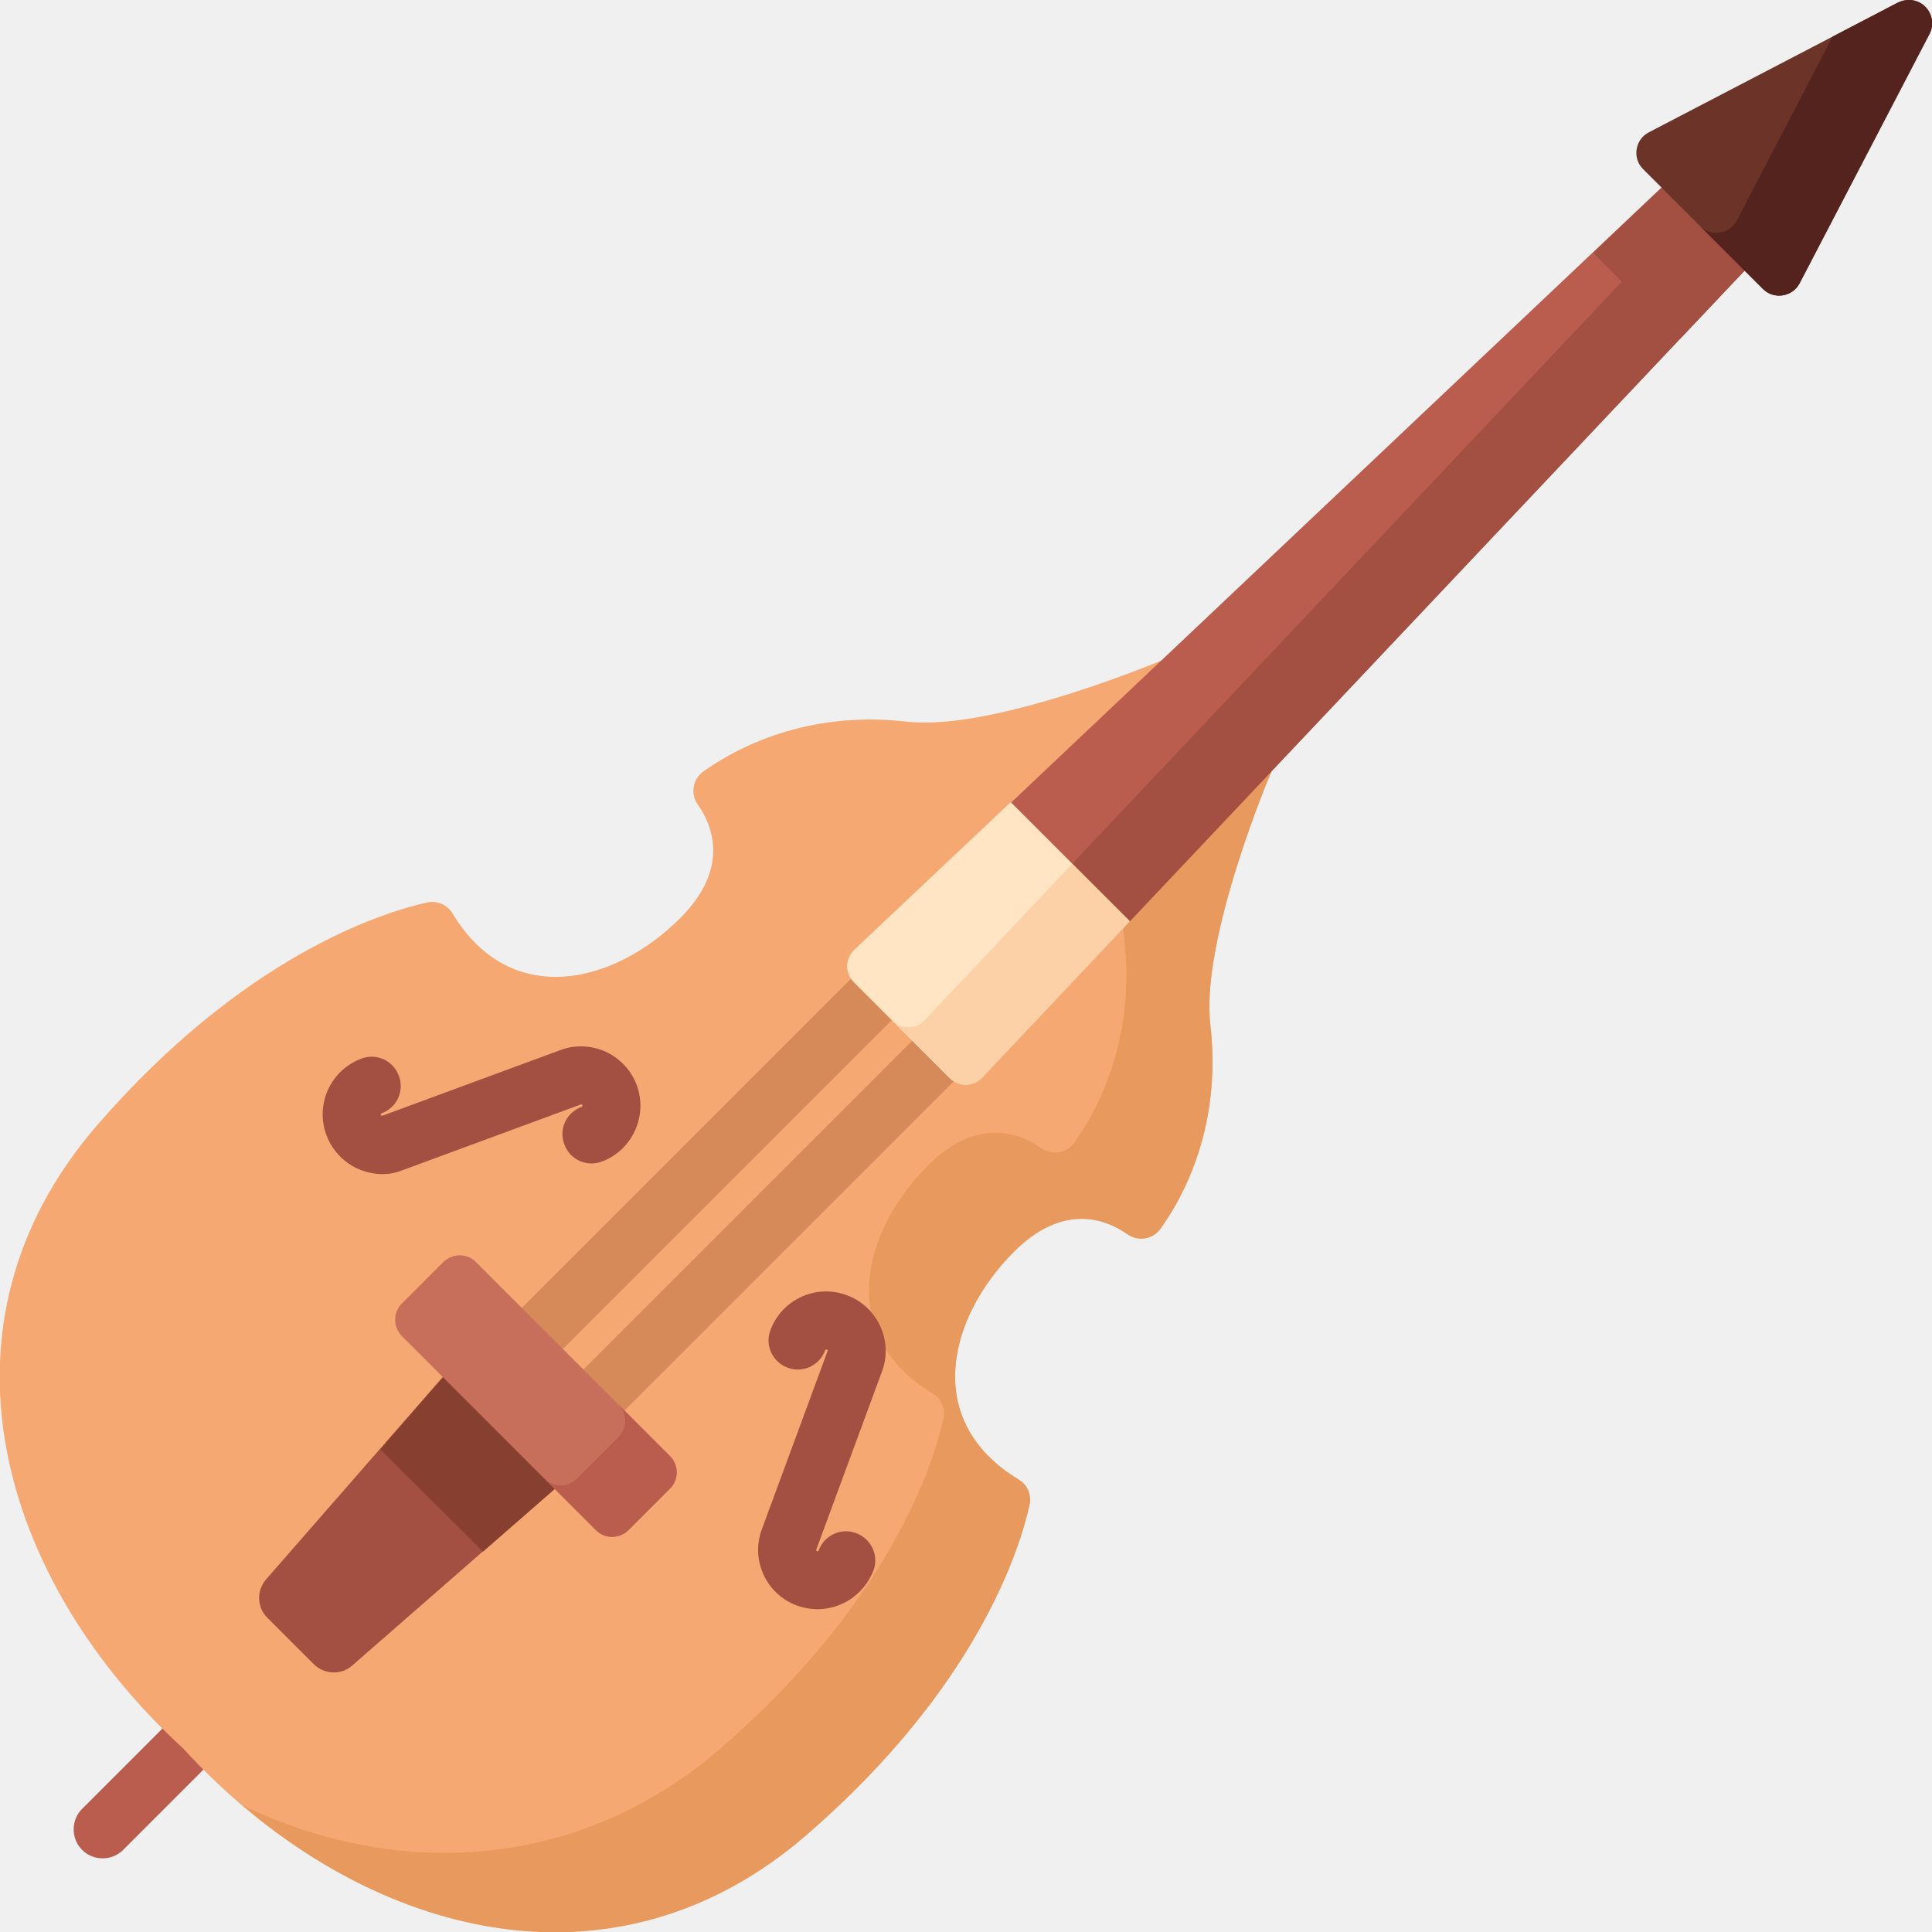
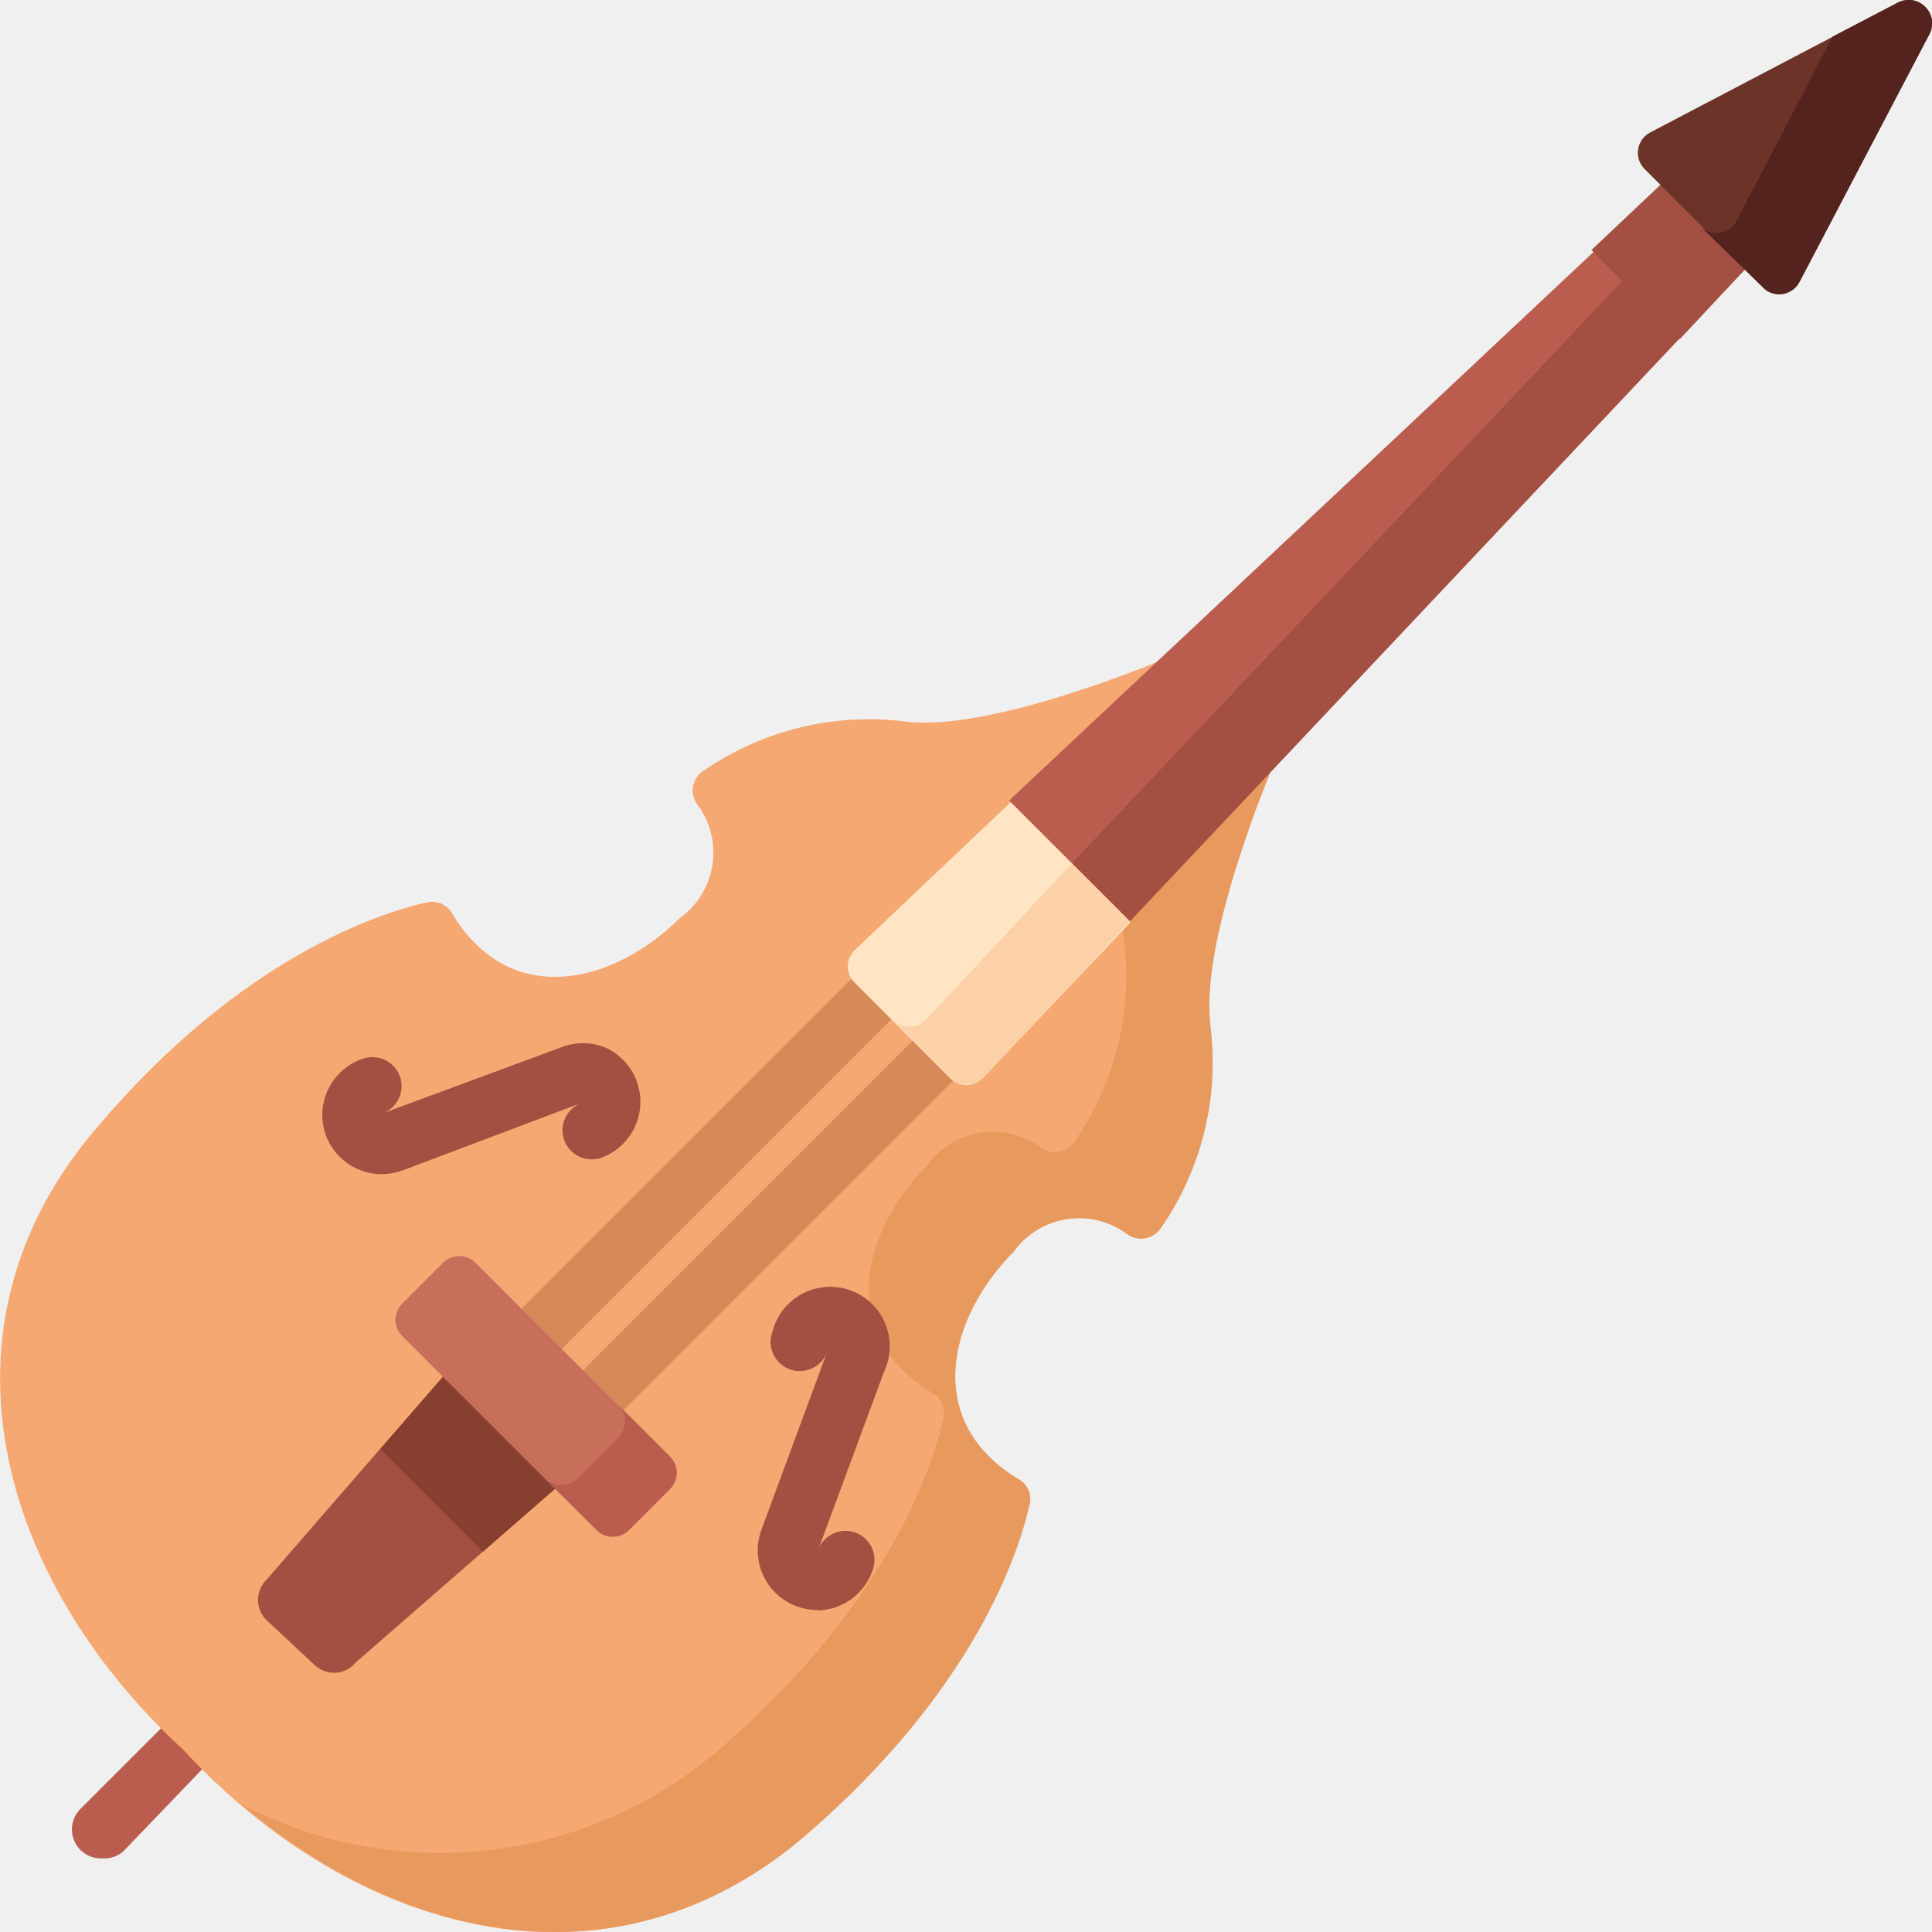
- <svg xmlns="http://www.w3.org/2000/svg" version="1.1" x="0px" y="0px" viewBox="0 0 48 48" style="enable-background:new 0 0 48 48;" xml:space="preserve">
-   <style type="text/css">
- 	.st0{fill:#F5DAA7;}
- 	.st1{fill:#EDC472;}
- 	.st2{fill:#BC9B5B;}
- 	.st3{fill:#9A6A53;}
- 	.st4{fill:#855B47;}
- 	.st5{fill:#F4E2C1;}
- 	.st6{fill:#F7F7F7;}
- 	.st7{fill:#C8C3CA;}
- 	.st8{fill:#B78C7A;}
- 	.st9{fill:#7A5341;}
- 	.st10{fill:#704C3B;}
- 	.st11{fill:#CF9875;}
- 	.st12{fill:#C7865B;}
- 	.st13{clip-path:url(#SVGID_3_);}
- 	.st14{clip-path:url(#SVGID_4_);fill:#FFFFFF;stroke:#231F20;stroke-miterlimit:10;}
- 	.st15{fill:#FFFFFF;stroke:#231F20;stroke-miterlimit:10;}
- 	.st16{fill:none;stroke:#000000;stroke-width:4.5;stroke-miterlimit:10;}
- 	.st17{fill:#463C4B;}
- 	.st18{fill:#555A6E;}
- 	.st19{fill:#F06423;}
- 	.st20{fill:#FAA51E;}
- 	.st21{fill:#D7E6F0;}
- 	.st22{fill:#DADADA;}
- 	.st23{fill:#C4C6C6;}
- 	.st24{fill:#EDEEEF;}
- 	.st25{fill:#797981;}
- 	.st26{fill:#5A5A63;}
- 	.st27{fill:#494951;}
- 	.st28{fill:#29BAED;}
- 	.st29{fill:#DD9554;}
- 	.st30{fill:#CC8244;}
- 	.st31{fill:#805333;}
- 	.st32{fill:#A56A43;}
- 	.st33{fill:#CB8252;}
- 	.st34{fill:#ECF0F1;}
- 	.st35{fill:#603E26;}
- 	.st36{fill:#F9EAB0;}
- 	.st37{fill:#F5EFCA;}
- 	.st38{fill:#464F5D;}
- 	.st39{fill:#F3D55B;}
- 	.st40{fill:#6F6571;}
- 	.st41{fill:#4B3F4E;}
- 	.st42{fill:#5D5360;}
- 	.st43{fill:#857E87;}
- 	.st44{fill:#ECEAEC;}
- 	.st45{fill:#DAD8DB;}
- 	.st46{fill:#B3E59F;}
- 	.st47{fill:#CCF49F;}
- 	.st48{fill:#792A47;}
- 	.st49{fill:#A62B38;}
- 	.st50{fill:#D22D28;}
- 	.st51{fill:#FF2F19;}
- 	.st52{fill:#FFFFFF;}
- 	.st53{fill:#202666;}
- 	.st54{fill:#FDE6BB;}
- 	.st55{fill:#FE501F;}
- 	.st56{fill:#FD7226;}
- 	.st57{fill:#FCCD76;}
- 	.st58{fill:#FB932C;}
- 	.st59{fill:#4D2857;}
- 	.st60{fill:#B19046;}
- 	.st61{fill:#F0C419;}
- 	.st62{fill:#24AE5F;}
- 	.st63{fill:#E64C3C;}
- 	.st64{fill:#3B97D3;}
- 	.st65{fill:#E74444;}
- 	.st66{fill:#CE3536;}
- 	.st67{fill:#D9DBDD;}
- 	.st68{fill:#E8EDF1;}
- 	.st69{fill:#F3DB70;}
- 	.st70{fill:#D5DAF3;}
- 	.st71{fill:#A2AEE6;}
- 	.st72{fill:#FFC344;}
- 	.st73{fill:#FFE177;}
- 	.st74{fill:#BEC6ED;}
- 	.st75{fill:#8795DE;}
- 	.st76{fill-rule:evenodd;clip-rule:evenodd;fill:#A46A5A;}
- 	.st77{fill-rule:evenodd;clip-rule:evenodd;fill:#845252;}
- 	.st78{fill-rule:evenodd;clip-rule:evenodd;fill:#FFD05B;}
- 	.st79{fill-rule:evenodd;clip-rule:evenodd;fill:#704242;}
- 	.st80{fill-rule:evenodd;clip-rule:evenodd;fill:#FFC244;}
- 	.st81{fill-rule:evenodd;clip-rule:evenodd;fill:#596C76;}
- 	.st82{fill-rule:evenodd;clip-rule:evenodd;fill:#465A61;}
- 	.st83{fill:#A46A5A;}
- 	.st84{fill:#607D8B;}
- 	.st85{fill:#9C27B0;}
- 	.st86{fill:#03A9F4;}
- 	.st87{fill:#8BC34A;}
- 	.st88{fill:#FFC107;}
- 	.st89{fill:#FF9800;}
- 	.st90{fill:#F44336;}
- 	.st91{fill:#D7CCC8;}
- 	.st92{fill:#F57C00;}
- 	.st93{fill:#F9BB4B;}
- 	.st94{fill:#FCF05A;}
- 	.st95{fill:#66342E;}
- 	.st96{fill:#D3843D;}
- 	.st97{fill:#704C55;}
- 	.st98{fill:#5A344B;}
- 	.st99{fill:#E63950;}
- 	.st100{fill:#EFE2DD;}
- 	.st101{fill:#FF435B;}
- 	.st102{fill:#FFF5F5;}
- 	.st103{fill:#9B786F;}
- 	.st104{fill:#925CB4;}
- 	.st105{fill:#814BA2;}
- 	.st106{fill:#6F3F8A;}
- 	.st107{fill:#FFD185;}
- 	.st108{fill:#FFBA48;}
- 	.st109{fill:#FF5A35;}
- 	.st110{fill:#FF7A3C;}
- 	.st111{fill:#FFE8C2;}
- 	.st112{fill:#4F4F4F;}
- 	.st113{fill:#FF3A2F;}
- 	.st114{fill:#353535;}
- 	.st115{fill:#FB4A59;}
- 	.st116{fill:#F82F40;}
- 	.st117{fill:#3F5959;}
- 	.st118{fill:#384848;}
- 	.st119{fill:#EFF5F6;}
- 	.st120{fill:#CBE5E7;}
- 	.st121{fill:#FCC16D;}
- 	.st122{fill:#FCB44D;}
- 	.st123{fill:#A66856;}
- 	.st124{fill:#735458;}
- 	.st125{fill:#FFDEA9;}
- 	.st126{fill:#5C4346;}
- 	.st127{fill:#8F5040;}
- 	.st128{fill:#595959;}
- 	.st129{fill:#7F221C;}
- 	.st130{fill:#913122;}
- 	.st131{fill:#FFEFB0;}
- 	.st132{fill:#DB2116;}
- 	.st133{fill:#883F2E;}
- 	.st134{fill:#A44F3E;}
- 	.st135{fill:#D8AA5E;}
- 	.st136{fill:#E9B665;}
- 	.st137{fill:#E19974;}
- 	.st138{fill:#FFEFD2;}
- 	.st139{fill:#D7D0D6;}
- 	.st140{fill:#E8AD8C;}
- 	.st141{fill:#6D3326;}
- 	.st142{fill:#BA5D4F;}
- 	.st143{fill:#F5A871;}
- 	.st144{fill:#E89A5E;}
- 	.st145{fill:#A34F41;}
- 	.st146{fill:#D68A5A;}
- 	.st147{fill:#FFE5C4;}
- 	.st148{fill:#FDD1A7;}
- 	.st149{fill:#873F30;}
- 	.st150{fill:#C86F5C;}
- 	.st151{fill:#6C3328;}
- 	.st152{fill:#54231D;}
- 	.st153{fill:#B5B1B3;}
- 	.st154{fill:#FEC93E;}
- 	.st155{fill:#EFB533;}
- 	.st156{fill:#F7A738;}
- 	.st157{fill:#EA952F;}
- 	.st158{fill:#FD6E2E;}
- 	.st159{fill:#EA551B;}
- 	.st160{fill:#F5A257;}
- 	.st161{fill:#DB8F52;}
- 	.st162{fill:#75360D;}
- 	.st163{fill:#FFBF7B;}
- 	.st164{fill:#00CCB2;}
- 	.st165{fill:#00AB94;}
- 	.st166{fill:#FEA832;}
- 	.st167{fill:#FF8700;}
- 	.st168{fill:#00EED0;}
- 	.st169{fill:#FFD400;}
- 	.st170{fill:#FDBF00;}
- 	.st171{fill:#08B865;}
- 	.st172{fill:#E41F2D;}
- 	.st173{fill:#FD4755;}
- 	.st174{fill:#FB2B3A;}
- 	.st175{fill:#FED2A4;}
- 	.st176{fill:#FFE5C2;}
- 	.st177{fill:#FFBD86;}
- 	.st178{fill:#FE99A0;}
- 	.st179{fill:#FD8087;}
- 	.st180{fill:#C57A44;}
- 	.st181{fill:#09A755;}
- 	.st182{fill:#FEDF30;}
- 	.st183{fill:#FED402;}
- 	.st184{fill:#FAC600;}
- 	.st185{fill:#46CC8D;}
- 	.st186{fill:#00C27A;}
- 	.st187{fill:#FE7701;}
- 	.st188{fill:#FE860A;}
- 	.st189{fill:#C41926;}
- 	.st190{fill:#E89C5D;}
- 	.st191{fill:#F4B37D;}
- 	.st192{fill:#E8626C;}
- 	.st193{fill:#40C6C2;}
- 	.st194{fill:#FFC999;}
- 	.st195{fill:#4A4A68;}
- 	.st196{fill:#333356;}
- 	.st197{fill:#EDEDED;}
- 	.st198{fill:#C9C9C9;}
- 	.st199{fill:#FF9900;}
- 	.st200{fill:#FFCE00;}
- 	.st201{fill:#FBBD00;}
- 	.st202{fill:#ED8100;}
- 	.st203{fill:#FFE431;}
- 	.st204{fill:#FF9F00;}
- 	.st205{fill:#FFE666;}
- 	.st206{fill:#FFBF00;}
- 	.st207{fill:#FCCD31;}
- 	.st208{fill:#F2B016;}
- 	.st209{fill:#4A4D4F;}
- 	.st210{fill:#D3CBC2;}
- 	.st211{fill:#6D7072;}
- 	.st212{fill:#BAAFA6;}
- 	.st213{fill:#888C8E;}
- 	.st214{fill:#B4B4B4;}
- 	.st215{fill:#FFE999;}
- 	.st216{fill:#FFCF3B;}
- 	.st217{fill:#C1C1C1;}
- 	.st218{fill:#FFBC19;}
- 	.st219{fill:#94E6FF;}
- 	.st220{fill:#315F83;}
- 	.st221{fill:#267EA8;}
- 	.st222{fill:#3B3F5F;}
- 	.st223{fill:#D8F2FB;}
- 	.st224{fill:#35495E;}
- 	.st225{fill:#556080;}
- 	.st226{fill:#E4C05C;}
- 	.st227{fill:#E4C05C;stroke:#E4C05C;stroke-width:2;stroke-linecap:round;stroke-linejoin:round;stroke-miterlimit:10;}
- 	.st228{fill:#B57F5F;}
- 	.st229{fill:#966A5B;}
- 	.st230{fill:#FFD15B;}
- 	.st231{fill:#A5C3DC;}
- 	.st232{fill:#8697CB;}
- 	.st233{fill:#E0E0E0;}
- 	.st234{fill:#CCCCCC;}
- 	.st235{fill:#8E8E8E;}
- 	.st236{fill:#A0A0A0;}
- 	.st237{fill:#E13732;}
- 	.st238{fill:#F05055;}
- 	.st239{fill:#D24605;}
- 	.st240{fill:#FFCE53;}
- 	.st241{fill:#FFB833;}
- 	.st242{fill:#4999D1;}
- 	.st243{fill:#43AAF0;}
- 	.st244{fill:#FF2E23;}
- 	.st245{fill:#FF4A26;}
- 	.st246{fill:#C6805D;}
- 	.st247{fill:#77CC7D;}
- 	.st248{fill:#52BD7E;}
- 	.st249{fill:#98DB7C;}
- 	.st250{fill:#D48C64;}
- 	.st251{fill:#FFD18D;}
- 	.st252{fill:#FBBD80;}
- 	.st253{fill:#F3B573;}
- 	.st254{fill:#434A54;}
- 	.st255{fill:#DA4453;}
- 	.st256{fill:#FFCE54;}
- 	.st257{fill:#ED5564;}
- 	.st258{fill-rule:evenodd;clip-rule:evenodd;fill:#4BC3EF;}
- 	.st259{fill-rule:evenodd;clip-rule:evenodd;fill:#1BADDE;}
- 	.st260{fill-rule:evenodd;clip-rule:evenodd;fill:#DBD8DB;}
- 	.st261{fill-rule:evenodd;clip-rule:evenodd;fill:#C9BFC8;}
- 	.st262{fill:#421815;}
- 	.st263{fill:#FCB982;}
- 	.st264{fill:#FDDBBF;}
- 	.st265{fill:#FCCA9F;}
- 	.st266{fill:#C6865C;}
- 	.st267{fill:#B16E3D;}
- 	.st268{fill:#454545;}
- 	.st269{fill:#EFECEF;}
- 	.st270{fill:#E2DFE2;}
- 	.st271{fill:#3F3736;}
- 	.st272{fill:#C4755B;}
- 	.st273{fill:#FFE3A1;}
- 	.st274{fill-rule:evenodd;clip-rule:evenodd;fill:#D48C64;}
- 	.st275{fill:#DBD8DB;}
- 	.st276{fill:#BB5D4C;}
- 	.st277{fill:#465A61;}
- 	.st278{fill:#596C76;}
- 	.st279{fill:#E5E1E5;}
- 	.st280{fill:#7A8C98;}
- 	.st281{fill:#FEDBA6;}
- 	.st282{fill:#EAB14D;}
- 	.st283{fill:#617881;}
- 	.st284{fill:#E28086;}
- 	.st285{fill:#DD636E;}
- 	.st286{fill:#FFE07D;}
- 	.st287{fill:#ECBE6B;}
- 	.st288{fill:#E9EDF5;}
- 	.st289{fill:#CDD2E1;}
- 	.st290{fill:#FFAA00;}
- 	.st291{fill:#FF9500;}
- 	.st292{fill:#555A65;}
- 	.st293{fill:#333940;}
- 	.st294{fill:#E6A373;}
- 	.st295{fill:#CC8552;}
- 	.st296{fill:#FFDF40;}
- 	.st297{fill:#FFBE40;}
- 	.st298{fill:#FF9F40;}
- 	.st299{fill:#F77E00;}
- 	.st300{fill:#FFF04A;}
- 	.st301{fill:#00DDC1;}
- 	.st302{fill:#A24603;}
- 	.st303{fill:#F2D813;}
- 	.st304{fill:#803602;}
- 	.st305{fill:#3A3A3A;}
- 	.st306{fill:#AFAFAF;}
- 	.st307{fill:#686868;}
- 	.st308{fill:#925A15;}
- 	.st309{fill:#F3F2F6;}
- 	.st310{fill:#BF7D5A;}
- 	.st311{fill:#AA6256;}
- 	.st312{fill:#894E46;}
- 	.st313{fill:#DBA660;}
- 	.st314{fill:#E49542;}
- 	.st315{fill:#F9EFDA;}
- 	.st316{fill:#756E78;}
- 	.st317{fill:#665E66;}
- 	.st318{fill:#F9F6F9;}
- 	.st319{fill:#BC6C59;}
- 	.st320{fill:#994B39;}
- 	.st321{fill:#FEEC96;}
- 	.st322{fill:#F5DB64;}
- 	.st323{fill:#5D5E69;}
- 	.st324{fill:#FFE09F;}
- 	.st325{fill:#ECBD83;}
- 	.st326{fill:#F6D190;}
- 	.st327{fill:#FF8086;}
- 	.st328{fill:#E5646E;}
- 	.st329{fill:#357DA3;}
- 	.st330{fill:#F48A3B;}
- 	.st331{fill:#FFC233;}
- 	.st332{fill:#CDDEE0;}
- 	.st333{fill:#C8C5C9;}
- 	.st334{fill:#785353;}
- 	.st335{fill:#6E4848;}
- 	.st336{fill:#B7E4F8;}
- 	.st337{fill:#93D6F4;}
- 	.st338{fill:#DBF1FB;}
- 	.st339{fill:#8DCAFC;}
- 	.st340{fill:#64B9FC;}
- 	.st341{fill:#C4E1FF;}
- 	.st342{fill:#B5DBFD;}
- 	.st343{fill:#FEE7C9;}
- 	.st344{fill:#FFD496;}
- 	.st345{fill:#A3E440;}
- 	.st346{fill:#99D53B;}
- 	.st347{fill:#BCEA73;}
- 	.st348{fill:#C76D3D;}
- 	.st349{fill:#AA5E33;}
- 	.st350{fill:#D67F4F;}
- 	.st351{fill:#8DC637;}
- 	.st352{fill:#A79BA7;}
- 	.st353{fill:#7A6D79;}
- 	.st354{fill:#C4E2FF;}
- 	.st355{fill:#60B7FF;}
- 	.st356{fill:#B3DAFE;}
- 	.st357{fill:#F3F0F3;}
- 	.st358{fill:#EFEDEF;}
- 	.st359{fill:#CBC4CC;}
- 	.st360{fill:#26A6FE;}
- 	.st361{fill:#D2555A;}
- 	.st362{fill:#FF6464;}
- 	.st363{fill:#D7DEED;}
- 	.st364{fill:#B8BFD4;}
- 	.st365{fill:#959CB3;}
- 	.st366{fill:#F8C460;}
- 	.st367{fill:#FAAF42;}
- 	.st368{fill:#7A838B;}
- 	.st369{fill:#5D6972;}
- 	.st370{fill:#A7D0E1;}
- 	.st371{fill:#80BBCE;}
- 	.st372{fill:#FFD8CA;}
- 	.st373{fill:#FFBFAE;}
- 	.st374{fill:#FFE5D8;}
- 	.st375{fill:#E5EEF9;}
- 	.st376{fill:#56595E;}
- 	.st377{fill:#7F8284;}
- 	.st378{fill:#A5A5A4;}
- 	.st379{fill:#95A5A5;}
- 	.st380{fill:#BDC3C7;}
- 	.st381{fill:#7F8C8D;}
- </style>
-   <g id="Acoustic_Grand_Keyboard">
-     <g>
-       <g>
-         <g>
-           <g>
-             <g>
-               <g>
-                 <path class="st142" d="M2.55,46.17c-0.19,0-0.37-0.07-0.51-0.21c-0.28-0.28-0.28-0.74,0-1.02l2.91-2.91         c0.28-0.28,0.74-0.28,1.02,0c0.28,0.28,0.28,0.74,0,1.02l-2.91,2.91C2.92,46.1,2.74,46.17,2.55,46.17z" />
-               </g>
-               <path class="st143" d="M25.58,37.38c0.05-0.24-0.05-0.49-0.27-0.62c-2.39-1.44-1.77-4.01-0.12-5.66        c1.22-1.22,2.28-0.82,2.83-0.43c0.26,0.18,0.62,0.12,0.81-0.14c0.58-0.8,1.53-2.55,1.24-5.07c-0.25-2.13,1.51-6.29,1.51-6.29        l-2.75-2.75c0,0-4.16,1.75-6.29,1.51c-2.52-0.29-4.27,0.67-5.07,1.24c-0.26,0.19-0.32,0.55-0.14,0.81        c0.39,0.55,0.79,1.61-0.43,2.83c-1.65,1.65-4.22,2.27-5.66-0.12c-0.13-0.21-0.38-0.32-0.62-0.27        c-1.17,0.26-4.58,1.35-8.21,5.54c-4.31,4.98-2.4,11.32,2.14,15.48c4.16,4.55,10.5,6.45,15.48,2.14        C24.23,41.96,25.32,38.55,25.58,37.38L25.58,37.38z" />
-               <path class="st144" d="M30.07,25.46c0.29,2.52-0.67,4.27-1.24,5.07c-0.19,0.26-0.55,0.32-0.81,0.14        c-0.55-0.39-1.61-0.79-2.83,0.43c-1.65,1.65-2.27,4.22,0.12,5.66c0.21,0.13,0.32,0.38,0.27,0.62        c-0.26,1.18-1.35,4.58-5.54,8.21c-4.43,3.83-9.93,2.75-14.02-0.74c3.8,1.83,8.31,1.67,11.88-1.41        c4.19-3.63,5.28-7.03,5.54-8.2c0.06-0.24-0.05-0.49-0.27-0.62c-2.39-1.44-1.77-4.01-0.12-5.66c1.22-1.22,2.28-0.82,2.83-0.43        c0.26,0.18,0.62,0.12,0.81-0.14c0.57-0.8,1.53-2.55,1.24-5.07c-0.25-2.13,1.51-6.29,1.51-6.29l2.15,2.15        C31.58,19.17,29.82,23.33,30.07,25.46L30.07,25.46z" />
-               <path class="st142" d="M44.94,5.03L28.07,22.89l-2.95-2.95L42.97,3.06L44.94,5.03z" />
-               <path class="st145" d="M44.94,5.03L28.07,22.89l-1.43-1.43L43.5,3.6L44.94,5.03z" />
-               <path class="st145" d="M41.73,8.43l3.21-3.39l-1.97-1.97l-3.39,3.21L41.73,8.43z" />
-               <g>
-                 <g>
-                   <path class="st146" d="M13.07,34.13c-0.19,0-0.37-0.07-0.51-0.21c-0.28-0.28-0.28-0.74,0-1.02l9.09-9.09          c0.28-0.28,0.74-0.28,1.02,0c0.28,0.28,0.28,0.74,0,1.02l-9.09,9.09C13.44,34.06,13.25,34.13,13.07,34.13z" />
-                 </g>
-                 <g>
-                   <path class="st146" d="M14.6,35.66c-0.19,0-0.37-0.07-0.51-0.21c-0.28-0.28-0.28-0.74,0-1.02l8.97-8.97          c0.28-0.28,0.74-0.28,1.02,0c0.28,0.28,0.28,0.74,0,1.02l-8.97,8.97C14.97,35.59,14.78,35.66,14.6,35.66L14.6,35.66z" />
-                 </g>
-               </g>
-               <path class="st147" d="M25.11,19.93l-3.89,3.67c-0.23,0.22-0.23,0.58-0.01,0.8l2.38,2.38c0.22,0.22,0.59,0.22,0.8-0.01        l3.67-3.89L25.11,19.93z" />
-               <path class="st148" d="M28.07,22.89l-1.43-1.43l-3.67,3.89c-0.22,0.23-0.58,0.23-0.8,0.01l1.43,1.43        c0.22,0.22,0.59,0.22,0.8-0.01L28.07,22.89z" />
-               <g>
-                 <path class="st145" d="M8.75,41.38l5.6-4.89c0.3-0.27,0.32-0.74,0.03-1.02l-1.86-1.86c-0.29-0.29-0.76-0.27-1.02,0.03         l-4.89,5.6c-0.24,0.28-0.23,0.69,0.03,0.95l1.15,1.15C8.06,41.61,8.48,41.62,8.75,41.38L8.75,41.38z" />
-                 <path class="st149" d="M9.45,36.01L12,38.55l2.36-2.06c0.3-0.27,0.32-0.74,0.03-1.02l-1.86-1.86         c-0.29-0.29-0.76-0.27-1.02,0.03L9.45,36.01z" />
-                 <g>
-                   <path class="st150" d="M14.8,38.01L9.99,33.2c-0.23-0.23-0.23-0.6,0-0.82l1.02-1.02c0.23-0.23,0.6-0.23,0.82,0l4.81,4.81          c0.23,0.23,0.23,0.6,0,0.82l-1.02,1.02C15.39,38.24,15.02,38.24,14.8,38.01z" />
-                   <path class="st142" d="M16.64,36.99l-1.02,1.02c-0.23,0.23-0.6,0.23-0.82,0l-1.28-1.28c0.23,0.23,0.6,0.23,0.82,0l1.02-1.02          c0.23-0.23,0.23-0.6,0-0.82l1.28,1.28C16.87,36.4,16.87,36.77,16.64,36.99z" />
-                 </g>
-               </g>
-               <g>
-                 <g>
-                   <g>
-                     <path class="st145" d="M20.31,39.98c-0.17,0-0.34-0.03-0.51-0.09c-0.76-0.28-1.16-1.13-0.87-1.9l1.63-4.42           c0.01-0.02,0-0.03-0.02-0.04c-0.02-0.01-0.03,0-0.04,0.02c-0.14,0.38-0.56,0.57-0.93,0.43c-0.38-0.14-0.57-0.56-0.43-0.93           c0.28-0.76,1.13-1.16,1.9-0.87c0.76,0.28,1.16,1.13,0.87,1.9l-1.63,4.42c-0.01,0.02,0,0.03,0.02,0.04           c0.02,0.01,0.03,0,0.04-0.02c0.14-0.38,0.56-0.57,0.93-0.43c0.38,0.14,0.57,0.56,0.43,0.93           C21.47,39.61,20.91,39.98,20.31,39.98L20.31,39.98z" />
-                   </g>
-                 </g>
-                 <g>
-                   <g>
-                     <path class="st145" d="M9.5,29.17c-0.6,0-1.17-0.37-1.39-0.97c-0.14-0.37-0.12-0.77,0.04-1.13           c0.17-0.36,0.46-0.63,0.83-0.77c0.38-0.14,0.79,0.05,0.93,0.43c0.14,0.38-0.05,0.79-0.43,0.93           c-0.02,0.01-0.02,0.02-0.02,0.04c0.01,0.02,0.02,0.02,0.04,0.02l4.42-1.63c0.37-0.14,0.77-0.12,1.13,0.04           c0.36,0.17,0.63,0.46,0.77,0.83c0.28,0.76-0.11,1.62-0.87,1.9c-0.38,0.14-0.79-0.05-0.93-0.43           c-0.14-0.38,0.05-0.79,0.43-0.93c0.02-0.01,0.02-0.02,0.02-0.04c0,0,0-0.01-0.02-0.02c-0.01-0.01-0.02,0-0.02,0l-4.42,1.63           C9.84,29.14,9.67,29.17,9.5,29.17L9.5,29.17z" />
-                   </g>
-                 </g>
-               </g>
-             </g>
-             <path class="st151" d="M47.16,0.06l-6.2,3.23c-0.34,0.18-0.41,0.64-0.14,0.91l2.98,2.98c0.27,0.27,0.73,0.2,0.91-0.14l3.23-6.2       c0.12-0.22,0.07-0.49-0.1-0.67C47.66-0.01,47.39-0.05,47.16,0.06z" />
-             <path class="st152" d="M47.94,0.84l-3.23,6.2c-0.18,0.34-0.64,0.41-0.91,0.14l-1.56-1.56c0.27,0.27,0.73,0.2,0.91-0.14       l2.38-4.57l1.63-0.85C47.25,0.02,47.34,0,47.43,0c0.15,0,0.3,0.06,0.4,0.17C48.01,0.34,48.05,0.61,47.94,0.84L47.94,0.84z" />
-           </g>
-         </g>
-       </g>
-     </g>
-   </g>
-   <g id="Layer_2">
- </g>
+ <svg xmlns="http://www.w3.org/2000/svg" id="Acoustic_Grand_Keyboard" data-name="Acoustic Grand Keyboard" viewBox="0 0 48 48">
+   <defs>
+     <style>.cls-1{fill:#ba5d4f;}.cls-2{fill:#f5a871;}.cls-3{fill:#e89a5e;}.cls-4{fill:#a34f41;}.cls-5{fill:#d68a5a;}.cls-6{fill:#ffe5c4;}.cls-7{fill:#fdd1a7;}.cls-8{fill:#873f30;}.cls-9{fill:#c86f5c;}.cls-10{fill:#6c3328;}.cls-11{fill:#54231d;}</style>
+   </defs>
+   <path class="cls-1" d="M2.55,46.17A.72.72,0,0,1,2,44.94L4.94,42a.73.73,0,0,1,1,1L3.06,46A.71.71,0,0,1,2.55,46.17Z" />
+   <path class="cls-2" d="M25.58,37.38a.57.57,0,0,0-.27-.63c-2.39-1.43-1.77-4-.12-5.66A2,2,0,0,1,28,30.66a.58.58,0,0,0,.81-.13,7.23,7.23,0,0,0,1.24-5.07c-.25-2.13,1.51-6.29,1.51-6.29l-2.75-2.75s-4.16,1.76-6.29,1.51a7.23,7.23,0,0,0-5.07,1.24.58.58,0,0,0-.13.81,2,2,0,0,1-.43,2.83c-1.66,1.65-4.23,2.27-5.66-.12a.57.57,0,0,0-.63-.27C9.45,22.68,6,23.77,2.42,28c-4.31,5-2.4,11.31,2.14,15.48C8.73,48,15.06,49.89,20,45.58c4.19-3.62,5.28-7,5.54-8.2Z" />
+   <path class="cls-3" d="M30.07,25.46a7.23,7.23,0,0,1-1.24,5.07.59.59,0,0,1-.81.14,2,2,0,0,0-2.83.42c-1.65,1.66-2.26,4.23.12,5.67a.55.55,0,0,1,.27.62c-.26,1.17-1.35,4.58-5.54,8.2-4.43,3.83-9.93,2.75-14-.73A10.66,10.66,0,0,0,17.9,43.44c4.19-3.63,5.27-7,5.54-8.21a.59.59,0,0,0-.27-.62c-2.39-1.44-1.78-4-.13-5.66a2,2,0,0,1,2.83-.43.59.59,0,0,0,.81-.14,7.18,7.18,0,0,0,1.24-5.07C27.68,21.18,29.43,17,29.43,17l2.15,2.15s-1.76,4.15-1.51,6.28Z" />
+   <path class="cls-1" d="M44.94,5,28.07,22.89l-3-3L43,3.06Z" />
+   <path class="cls-4" d="M44.94,5,28.07,22.89l-1.44-1.44L43.5,3.6Z" />
+   <path class="cls-4" d="M41.73,8.43,44.94,5l-2-2-3.4,3.21Z" />
+   <path class="cls-5" d="M13.07,34.13a.75.75,0,0,1-.52-.21.74.74,0,0,1,0-1l9.09-9.09a.73.73,0,1,1,1,1l-9.09,9.09A.73.73,0,0,1,13.07,34.13Z" />
+   <path class="cls-5" d="M14.6,35.66a.75.75,0,0,1-.52-.21.74.74,0,0,1,0-1l9-9a.72.72,0,0,1,1,1l-9,9a.73.73,0,0,1-.51.21Z" />
+   <path class="cls-6" d="M25.11,19.93l-3.88,3.68a.56.56,0,0,0,0,.8l2.38,2.38a.56.56,0,0,0,.8,0l3.68-3.88Z" />
+   <path class="cls-7" d="M28.07,22.89l-1.44-1.44L23,25.34a.56.56,0,0,1-.8,0l1.43,1.44a.56.56,0,0,0,.8,0Z" />
+   <path class="cls-4" d="M8.75,41.38l5.61-4.89a.7.7,0,0,0,0-1l-1.86-1.86a.7.7,0,0,0-1,0L6.62,39.25a.7.7,0,0,0,0,1L7.8,41.35a.7.7,0,0,0,1,0Z" />
+   <path class="cls-8" d="M9.45,36,12,38.55l2.36-2.06a.7.7,0,0,0,0-1l-1.85-1.86a.71.71,0,0,0-1,0Z" />
+   <path class="cls-9" d="M14.8,38,10,33.2a.57.57,0,0,1,0-.82l1-1a.57.57,0,0,1,.82,0l4.81,4.81a.57.57,0,0,1,0,.82l-1,1A.57.57,0,0,1,14.8,38Z" />
+   <path class="cls-1" d="M16.64,37l-1,1a.57.57,0,0,1-.82,0l-1.29-1.28a.59.59,0,0,0,.83,0l1-1a.59.59,0,0,0,0-.82l1.28,1.28A.57.57,0,0,1,16.64,37Z" />
+   <path class="cls-4" d="M20.31,40a1.48,1.48,0,0,1-1.39-2l1.63-4.41s0,0,0,0,0,0,0,0a.72.72,0,1,1-1.36-.5,1.48,1.48,0,1,1,2.77,1l-1.63,4.41s0,0,0,0,0,0,0,0a.72.72,0,0,1,1.35.51,1.47,1.47,0,0,1-1.38,1Z" />
+   <path class="cls-4" d="M9.5,29.17A1.47,1.47,0,0,1,9,26.31a.72.72,0,0,1,.51,1.35s0,0,0,0,0,0,0,0l4.41-1.63a1.48,1.48,0,0,1,1.13,0,1.48,1.48,0,0,1-.1,2.73.72.72,0,0,1-.5-1.36s0,0,0,0a0,0,0,0,0,0,0h0L10,29.08a1.52,1.52,0,0,1-.51.09Z" />
+   <path class="cls-10" d="M47.16.06,41,3.29a.57.57,0,0,0-.14.91l3,3A.57.57,0,0,0,44.71,7L47.94.84a.57.57,0,0,0-.11-.67A.57.57,0,0,0,47.16.06Z" />
+   <path class="cls-11" d="M47.94.84,44.71,7a.57.57,0,0,1-.91.14L42.24,5.62a.56.56,0,0,0,.91-.14L45.53.91,47.16.06A.66.66,0,0,1,47.43,0a.56.56,0,0,1,.4.17.57.57,0,0,1,.11.67Z" />
</svg>
